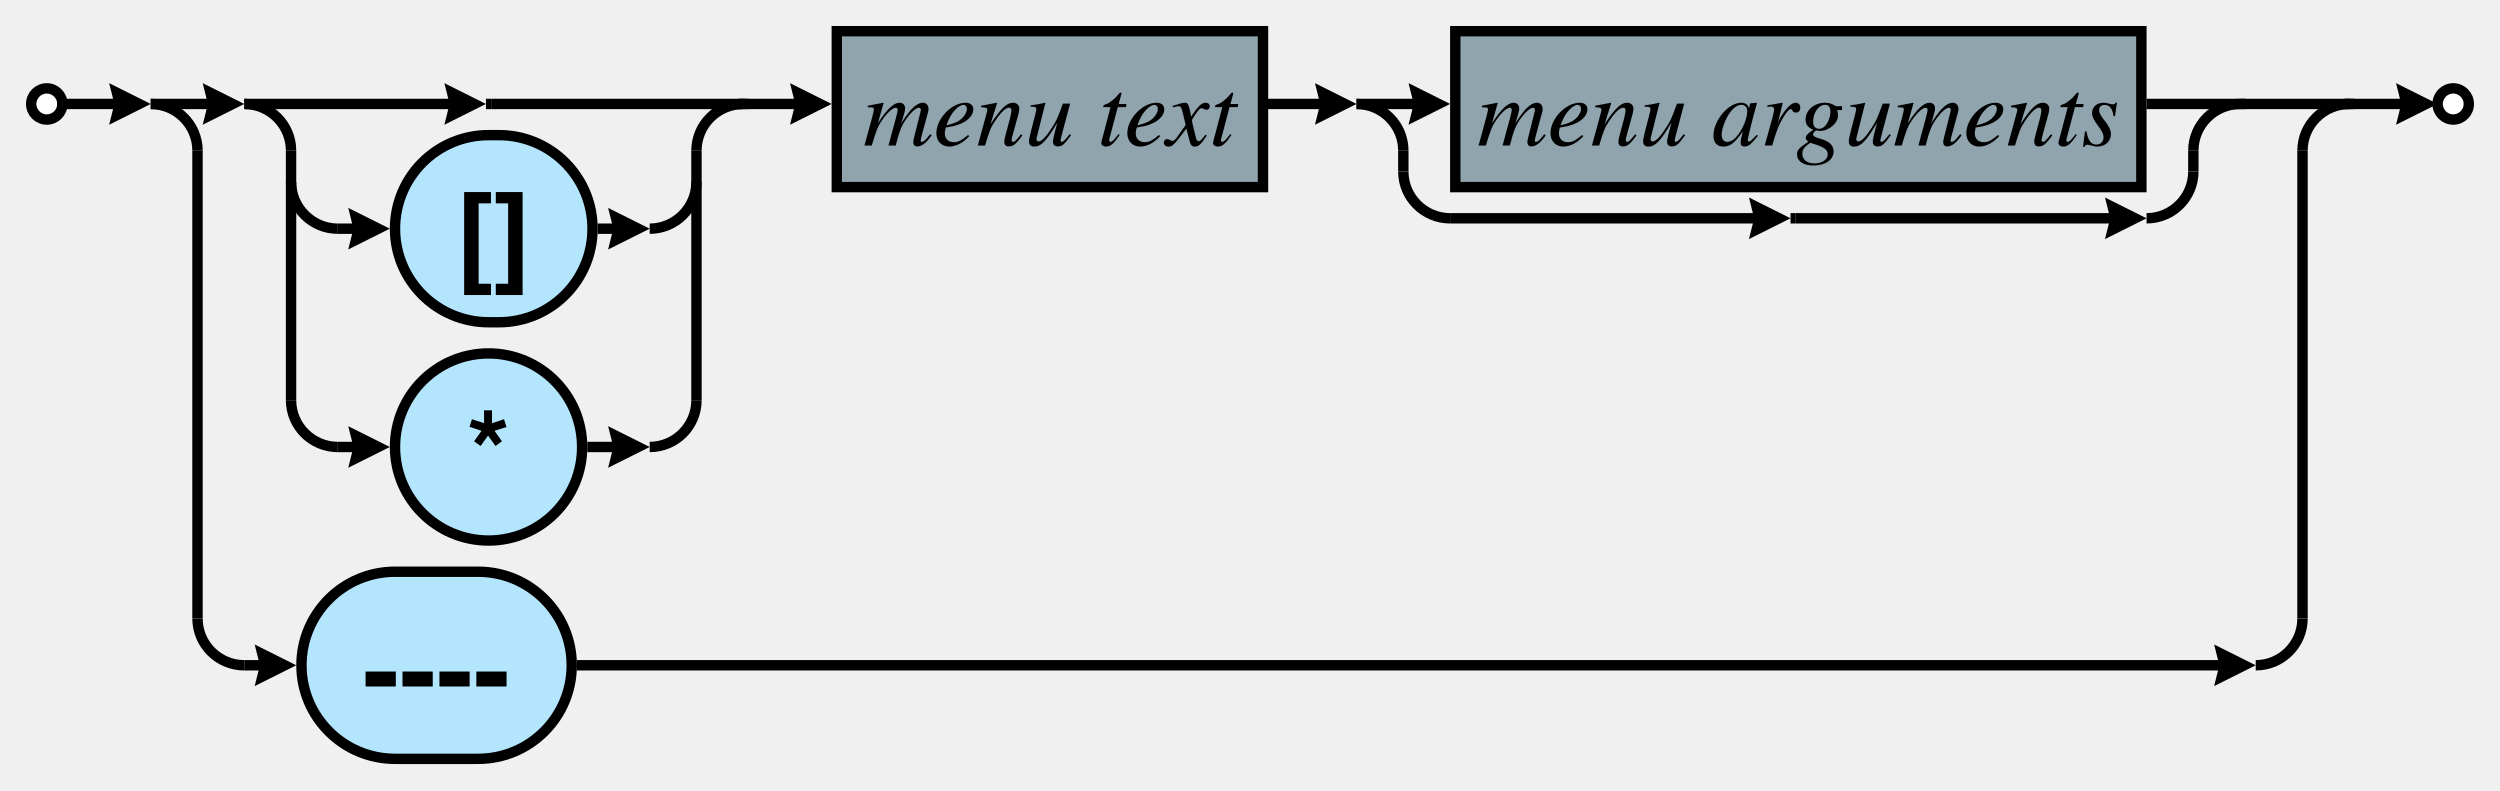
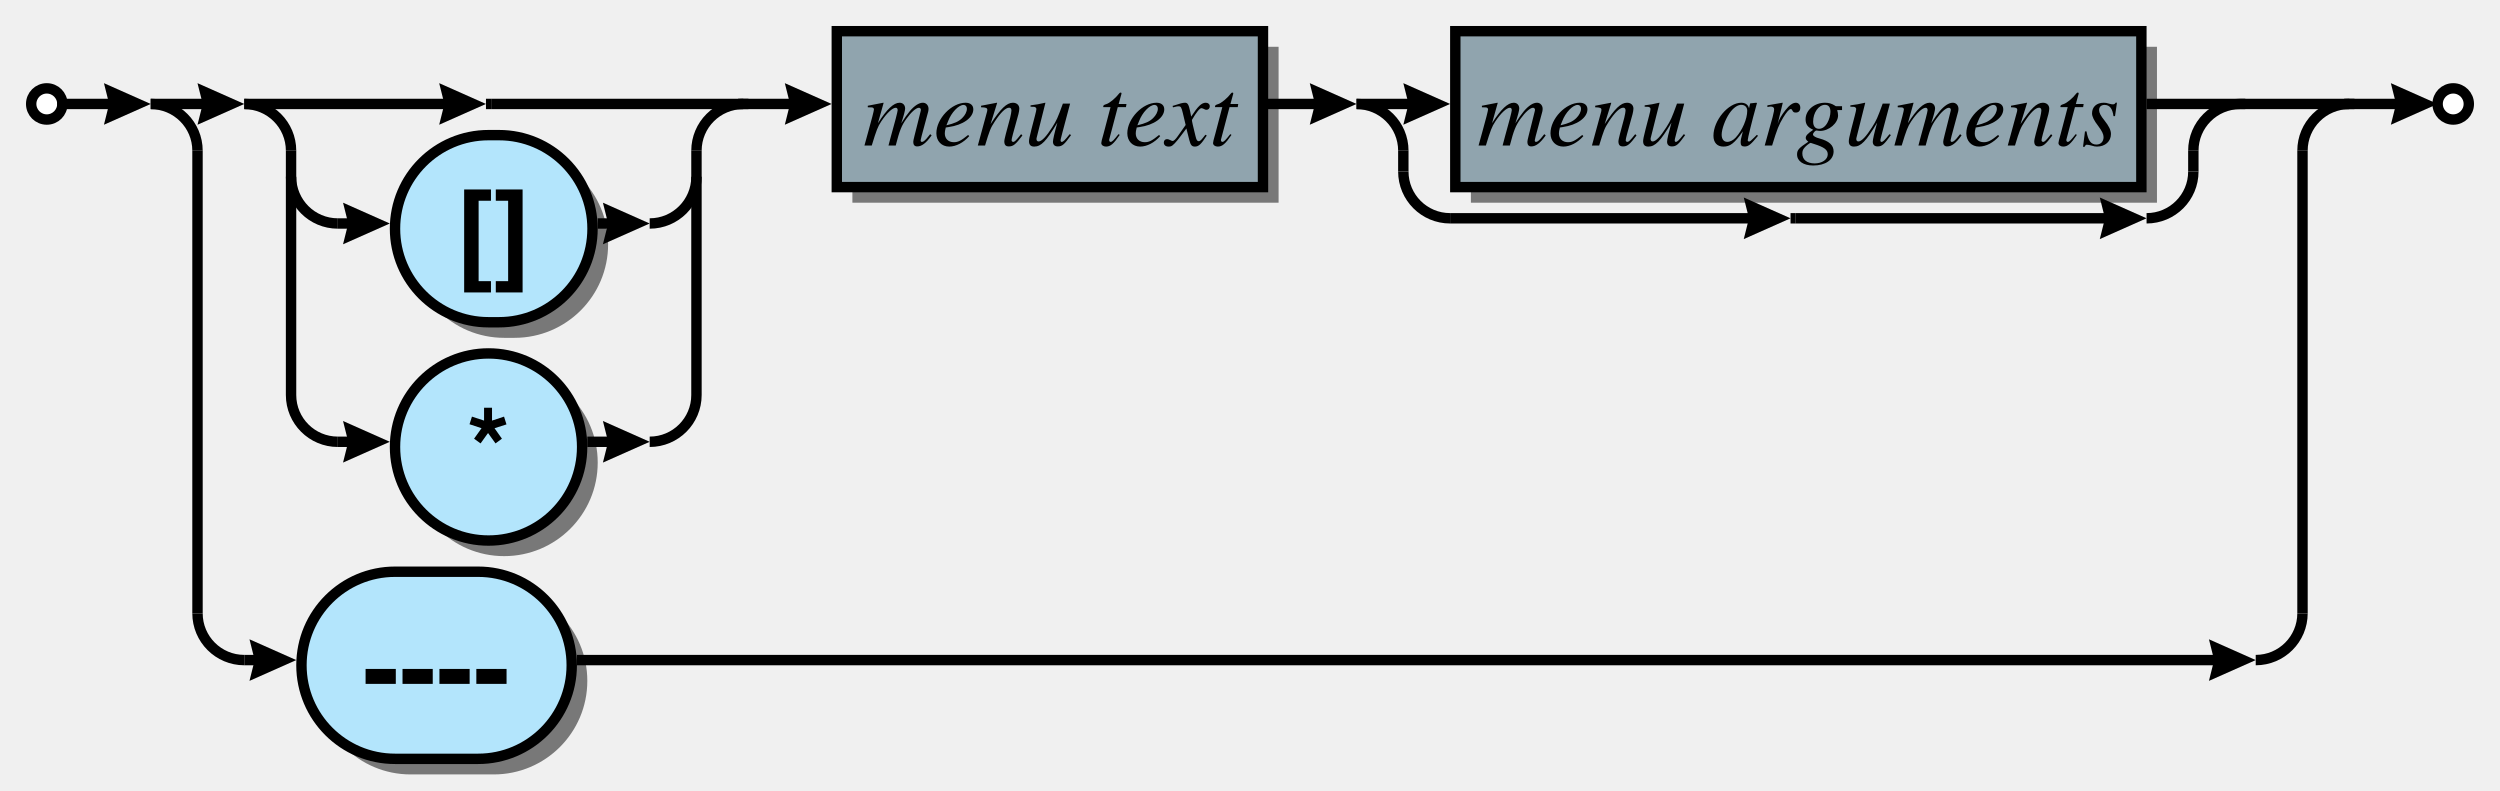
<svg xmlns="http://www.w3.org/2000/svg" xml:space="preserve" width="481" height="152" version="1.1">
  <style type="text/css">

.box_font {fill:#000000; text-anchor:middle;
    font-family:Times; font-size:14pt; font-weight:normal; font-style:italic;}
.bubble_font {fill:#000000; text-anchor:middle;
    font-family:Helvetica; font-size:14pt; font-weight:bold; font-style:normal;}
+ .title_font {fill:#000000; text-anchor:middle;
+     font-family:Helvetica; font-size:22pt; font-weight:bold; font-style:normal;}
.token_font {fill:#000000; text-anchor:middle;
    font-family:Helvetica; font-size:16pt; font-weight:bold; font-style:normal;}
.label {fill:#000;
  text-anchor:middle;
  font-size:16pt; font-weight:bold; font-family:Sans;}
.link {fill: #0D47A1;}
.link:hover {fill: #0D47A1; text-decoration:underline;}
.link:visited {fill: #4A148C;}

</style>
  <defs>
-     <marker id="arrow" markerWidth="4" markerHeight="4" refX="2" refY="2" orient="auto" markerUnits="strokeWidth">
-       <path d="M0,0 L0.5,2 L0,4 L4,2 z" fill="#000000" />
+     <marker id="arrow" markerWidth="5" markerHeight="4" refX="2.5" refY="2" orient="auto" markerUnits="strokeWidth">
+       <path d="M0,0 L0.5,2 L0,4 L4.5,2 z" fill="#000000" />
    </marker>
  </defs>
+   <path d="M97.0,65.0 A18.0,18.0 0 0,1 97.0,29.0 H99.0 A18.0,18.0 0 0,1 99.0,65.0 z" stroke="none" fill-opacity="0.498" fill="#000000" />
+   <circle cx="97.0" cy="89.0" r="18.0" stroke="none" fill-opacity="0.498" fill="#000000" />
+   <rect x="164.0" y="9.0" width="82.0" height="30.0" stroke="none" fill-opacity="0.498" fill="#000000" />
+   <rect x="283.0" y="9.0" width="132.0" height="30.0" stroke="none" fill-opacity="0.498" fill="#000000" />
+   <path d="M79.0,149.0 A18.0,18.0 0 0,1 79.0,113.0 H95.0 A18.0,18.0 0 0,1 95.0,149.0 z" stroke="none" fill-opacity="0.498" fill="#000000" />
  <circle cx="9" cy="20.0" r="3" stroke="#000000" stroke-width="2" fill="#FFFFFF" />
-   <line x1="93.5" y1="20.0" x2="94.5" y2="20.0" stroke="#000000" stroke-width="2" fill="#fff" />
+   <line x1="93.5" y1="20.0" x2="94.5" y2="20.0" stroke="#000000" stroke-width="2" />
  <path d="M94.0,62.0 A18.0,18.0 0 0,1 94.0,26.0 H96.0 A18.0,18.0 0 0,1 96.0,62.0 z" stroke="#000000" stroke-width="2" fill="#B3E5FC" />
-   <text class="token_font" x="95.0" y="52.5">[]</text>
+   <text class="token_font" x="95.0" y="52.0">[]</text>
  <circle cx="94.0" cy="86.0" r="18.0" stroke="#000000" stroke-width="2" fill="#B3E5FC" />
-   <text class="token_font" x="94.0" y="94.5">*</text>
-   <line x1="47.0" y1="20.0" x2="89.5" y2="20.0" stroke="#000000" stroke-width="2" fill="#fff" marker-end="url(#arrow)" />
-   <line x1="94.5" y1="20.0" x2="144.0" y2="20.0" stroke="#000000" stroke-width="2" fill="#fff" />
+   <text class="token_font" x="94.0" y="94.0">*</text>
+   <line x1="47.0" y1="20.0" x2="89.5" y2="20.0" stroke="#000000" stroke-width="2" marker-end="url(#arrow)" />
+   <line x1="94.5" y1="20.0" x2="144.0" y2="20.0" stroke="#000000" stroke-width="2" />
  <path d="M56.0,29.0 A9.0,9.0 0 0,0 47.0,20.0" stroke="#000000" stroke-width="2" fill="none" />
-   <line x1="65.0" y1="44.0" x2="71.0" y2="44.0" stroke="#000000" stroke-width="2" fill="#fff" marker-end="url(#arrow)" />
-   <line x1="115.0" y1="44.0" x2="121.0" y2="44.0" stroke="#000000" stroke-width="2" fill="#fff" marker-end="url(#arrow)" />
-   <path d="M56.0,35.0 A9.0,9.0 0 0,0 65.0,44.0" stroke="#000000" stroke-width="2" fill="none" />
-   <path d="M125.0,44.0 A9.0,9.0 0 0,0 134.0,35.0" stroke="#000000" stroke-width="2" fill="none" />
-   <line x1="65.0" y1="86.0" x2="71.0" y2="86.0" stroke="#000000" stroke-width="2" fill="#fff" marker-end="url(#arrow)" />
-   <line x1="113.0" y1="86.0" x2="121.0" y2="86.0" stroke="#000000" stroke-width="2" fill="#fff" marker-end="url(#arrow)" />
-   <path d="M56.0,77.0 A9.0,9.0 0 0,0 65.0,86.0" stroke="#000000" stroke-width="2" fill="none" />
-   <path d="M125.0,86.0 A9.0,9.0 0 0,0 134.0,77.0" stroke="#000000" stroke-width="2" fill="none" />
+   <line x1="65.0" y1="43.0" x2="71.0" y2="43.0" stroke="#000000" stroke-width="2" marker-end="url(#arrow)" />
+   <line x1="115.0" y1="43.0" x2="121.0" y2="43.0" stroke="#000000" stroke-width="2" marker-end="url(#arrow)" />
+   <path d="M56.0,34.0 A9.0,9.0 0 0,0 65.0,43.0" stroke="#000000" stroke-width="2" fill="none" />
+   <path d="M125.0,43.0 A9.0,9.0 0 0,0 134.0,34.0" stroke="#000000" stroke-width="2" fill="none" />
+   <line x1="65.0" y1="85.0" x2="71.0" y2="85.0" stroke="#000000" stroke-width="2" marker-end="url(#arrow)" />
+   <line x1="113.0" y1="85.0" x2="121.0" y2="85.0" stroke="#000000" stroke-width="2" marker-end="url(#arrow)" />
+   <path d="M56.0,76.0 A9.0,9.0 0 0,0 65.0,85.0" stroke="#000000" stroke-width="2" fill="none" />
+   <path d="M125.0,85.0 A9.0,9.0 0 0,0 134.0,76.0" stroke="#000000" stroke-width="2" fill="none" />
  <path d="M143.0,20.0 A9.0,9.0 0 0,0 134.0,29.0" stroke="#000000" stroke-width="2" fill="none" />
-   <line x1="56.0" y1="77.0" x2="56.0" y2="29.0" stroke="#000000" stroke-width="2" fill="#fff" />
-   <line x1="134.0" y1="77.0" x2="134.0" y2="29.0" stroke="#000000" stroke-width="2" fill="#fff" />
+   <line x1="56.0" y1="76.0" x2="56.0" y2="29.0" stroke="#000000" stroke-width="2" />
+   <line x1="134.0" y1="76.0" x2="134.0" y2="29.0" stroke="#000000" stroke-width="2" />
  <rect x="161.0" y="6.0" width="82.0" height="30.0" stroke="#000000" stroke-width="2" fill="#90A4AE" />
  <text class="box_font" x="202.0" y="28.0">menu text</text>
-   <line x1="142.0" y1="20.0" x2="156.0" y2="20.0" stroke="#000000" stroke-width="2" fill="#fff" marker-end="url(#arrow)" />
+   <line x1="142.0" y1="20.0" x2="156.0" y2="20.0" stroke="#000000" stroke-width="2" marker-end="url(#arrow)" />
  <rect x="280.0" y="6.0" width="132.0" height="30.0" stroke="#000000" stroke-width="2" fill="#90A4AE" />
  <text class="box_font" x="346.0" y="28.0">menu arguments</text>
-   <line x1="344.5" y1="42.0" x2="345.5" y2="42.0" stroke="#000000" stroke-width="2" fill="#fff" />
-   <line x1="261.0" y1="20.0" x2="275.0" y2="20.0" stroke="#000000" stroke-width="2" fill="#fff" marker-end="url(#arrow)" />
-   <line x1="413.0" y1="20.0" x2="432.0" y2="20.0" stroke="#000000" stroke-width="2" fill="#fff" />
+   <line x1="344.5" y1="42.0" x2="345.5" y2="42.0" stroke="#000000" stroke-width="2" />
+   <line x1="261.0" y1="20.0" x2="275.0" y2="20.0" stroke="#000000" stroke-width="2" marker-end="url(#arrow)" />
+   <line x1="413.0" y1="20.0" x2="432.0" y2="20.0" stroke="#000000" stroke-width="2" />
  <path d="M270.0,29.0 A9.0,9.0 0 0,0 261.0,20.0" stroke="#000000" stroke-width="2" fill="none" />
-   <line x1="279.0" y1="42.0" x2="340.5" y2="42.0" stroke="#000000" stroke-width="2" fill="#fff" marker-end="url(#arrow)" />
-   <line x1="345.5" y1="42.0" x2="409.0" y2="42.0" stroke="#000000" stroke-width="2" fill="#fff" marker-end="url(#arrow)" />
+   <line x1="279.0" y1="42.0" x2="340.5" y2="42.0" stroke="#000000" stroke-width="2" marker-end="url(#arrow)" />
+   <line x1="345.5" y1="42.0" x2="409.0" y2="42.0" stroke="#000000" stroke-width="2" marker-end="url(#arrow)" />
  <path d="M270.0,33.0 A9.0,9.0 0 0,0 279.0,42.0" stroke="#000000" stroke-width="2" fill="none" />
  <path d="M413.0,42.0 A9.0,9.0 0 0,0 422.0,33.0" stroke="#000000" stroke-width="2" fill="none" />
  <path d="M431.0,20.0 A9.0,9.0 0 0,0 422.0,29.0" stroke="#000000" stroke-width="2" fill="none" />
-   <line x1="270.0" y1="33.0" x2="270.0" y2="29.0" stroke="#000000" stroke-width="2" fill="#fff" />
-   <line x1="422.0" y1="33.0" x2="422.0" y2="29.0" stroke="#000000" stroke-width="2" fill="#fff" />
-   <line x1="243.0" y1="20.0" x2="257.0" y2="20.0" stroke="#000000" stroke-width="2" fill="#fff" marker-end="url(#arrow)" />
+   <line x1="270.0" y1="33.0" x2="270.0" y2="29.0" stroke="#000000" stroke-width="2" />
+   <line x1="422.0" y1="33.0" x2="422.0" y2="29.0" stroke="#000000" stroke-width="2" />
+   <line x1="243.0" y1="20.0" x2="257.0" y2="20.0" stroke="#000000" stroke-width="2" marker-end="url(#arrow)" />
  <path d="M76.0,146.0 A18.0,18.0 0 0,1 76.0,110.0 H92.0 A18.0,18.0 0 0,1 92.0,146.0 z" stroke="#000000" stroke-width="2" fill="#B3E5FC" />
-   <text class="token_font" x="84.0" y="136.5">----</text>
-   <line x1="29" y1="20.0" x2="43.0" y2="20.0" stroke="#000000" stroke-width="2" fill="#fff" marker-end="url(#arrow)" />
-   <line x1="431.0" y1="20.0" x2="453.0" y2="20.0" stroke="#000000" stroke-width="2" fill="#fff" />
+   <text class="token_font" x="84.0" y="136.0">----</text>
+   <line x1="29" y1="20.0" x2="43.0" y2="20.0" stroke="#000000" stroke-width="2" marker-end="url(#arrow)" />
+   <line x1="431.0" y1="20.0" x2="453.0" y2="20.0" stroke="#000000" stroke-width="2" />
  <path d="M38.0,29.0 A9,9 0 0,0 29.0,20.0" stroke="#000000" stroke-width="2" fill="none" />
-   <line x1="47" y1="128.0" x2="53.0" y2="128.0" stroke="#000000" stroke-width="2" fill="#fff" marker-end="url(#arrow)" />
-   <line x1="111.0" y1="128.0" x2="430.0" y2="128.0" stroke="#000000" stroke-width="2" fill="#fff" marker-end="url(#arrow)" />
-   <path d="M38.0,119.0 A9,9 0 0,0 47.0,128.0" stroke="#000000" stroke-width="2" fill="none" />
-   <path d="M434.0,128.0 A9.0,9.0 0 0,0 443.0,119.0" stroke="#000000" stroke-width="2" fill="none" />
+   <line x1="47" y1="127.0" x2="53.0" y2="127.0" stroke="#000000" stroke-width="2" marker-end="url(#arrow)" />
+   <line x1="111.0" y1="127.0" x2="430.0" y2="127.0" stroke="#000000" stroke-width="2" marker-end="url(#arrow)" />
+   <path d="M38.0,118.0 A9,9 0 0,0 47.0,127.0" stroke="#000000" stroke-width="2" fill="none" />
+   <path d="M434.0,127.0 A9.0,9.0 0 0,0 443.0,118.0" stroke="#000000" stroke-width="2" fill="none" />
  <path d="M452.0,20.0 A9.0,9.0 0 0,0 443.0,29.0" stroke="#000000" stroke-width="2" fill="none" />
-   <line x1="38" y1="119.0" x2="38" y2="29.0" stroke="#000000" stroke-width="2" fill="#fff" />
-   <line x1="443.0" y1="119.0" x2="443.0" y2="29.0" stroke="#000000" stroke-width="2" fill="#fff" />
-   <line x1="11" y1="20.0" x2="25.0" y2="20.0" stroke="#000000" stroke-width="2" fill="#fff" marker-end="url(#arrow)" />
+   <line x1="38" y1="118.0" x2="38" y2="29.0" stroke="#000000" stroke-width="2" />
+   <line x1="443.0" y1="118.0" x2="443.0" y2="29.0" stroke="#000000" stroke-width="2" />
+   <line x1="11" y1="20.0" x2="25.0" y2="20.0" stroke="#000000" stroke-width="2" marker-end="url(#arrow)" />
  <circle cx="472.0" cy="20.0" r="3.0" stroke="#000000" stroke-width="2" fill="#FFFFFF" />
-   <line x1="451.0" y1="20.0" x2="465.0" y2="20.0" stroke="#000000" stroke-width="2" fill="#fff" marker-end="url(#arrow)" />
+   <line x1="451.0" y1="20.0" x2="465.0" y2="20.0" stroke="#000000" stroke-width="2" marker-end="url(#arrow)" />
</svg>
